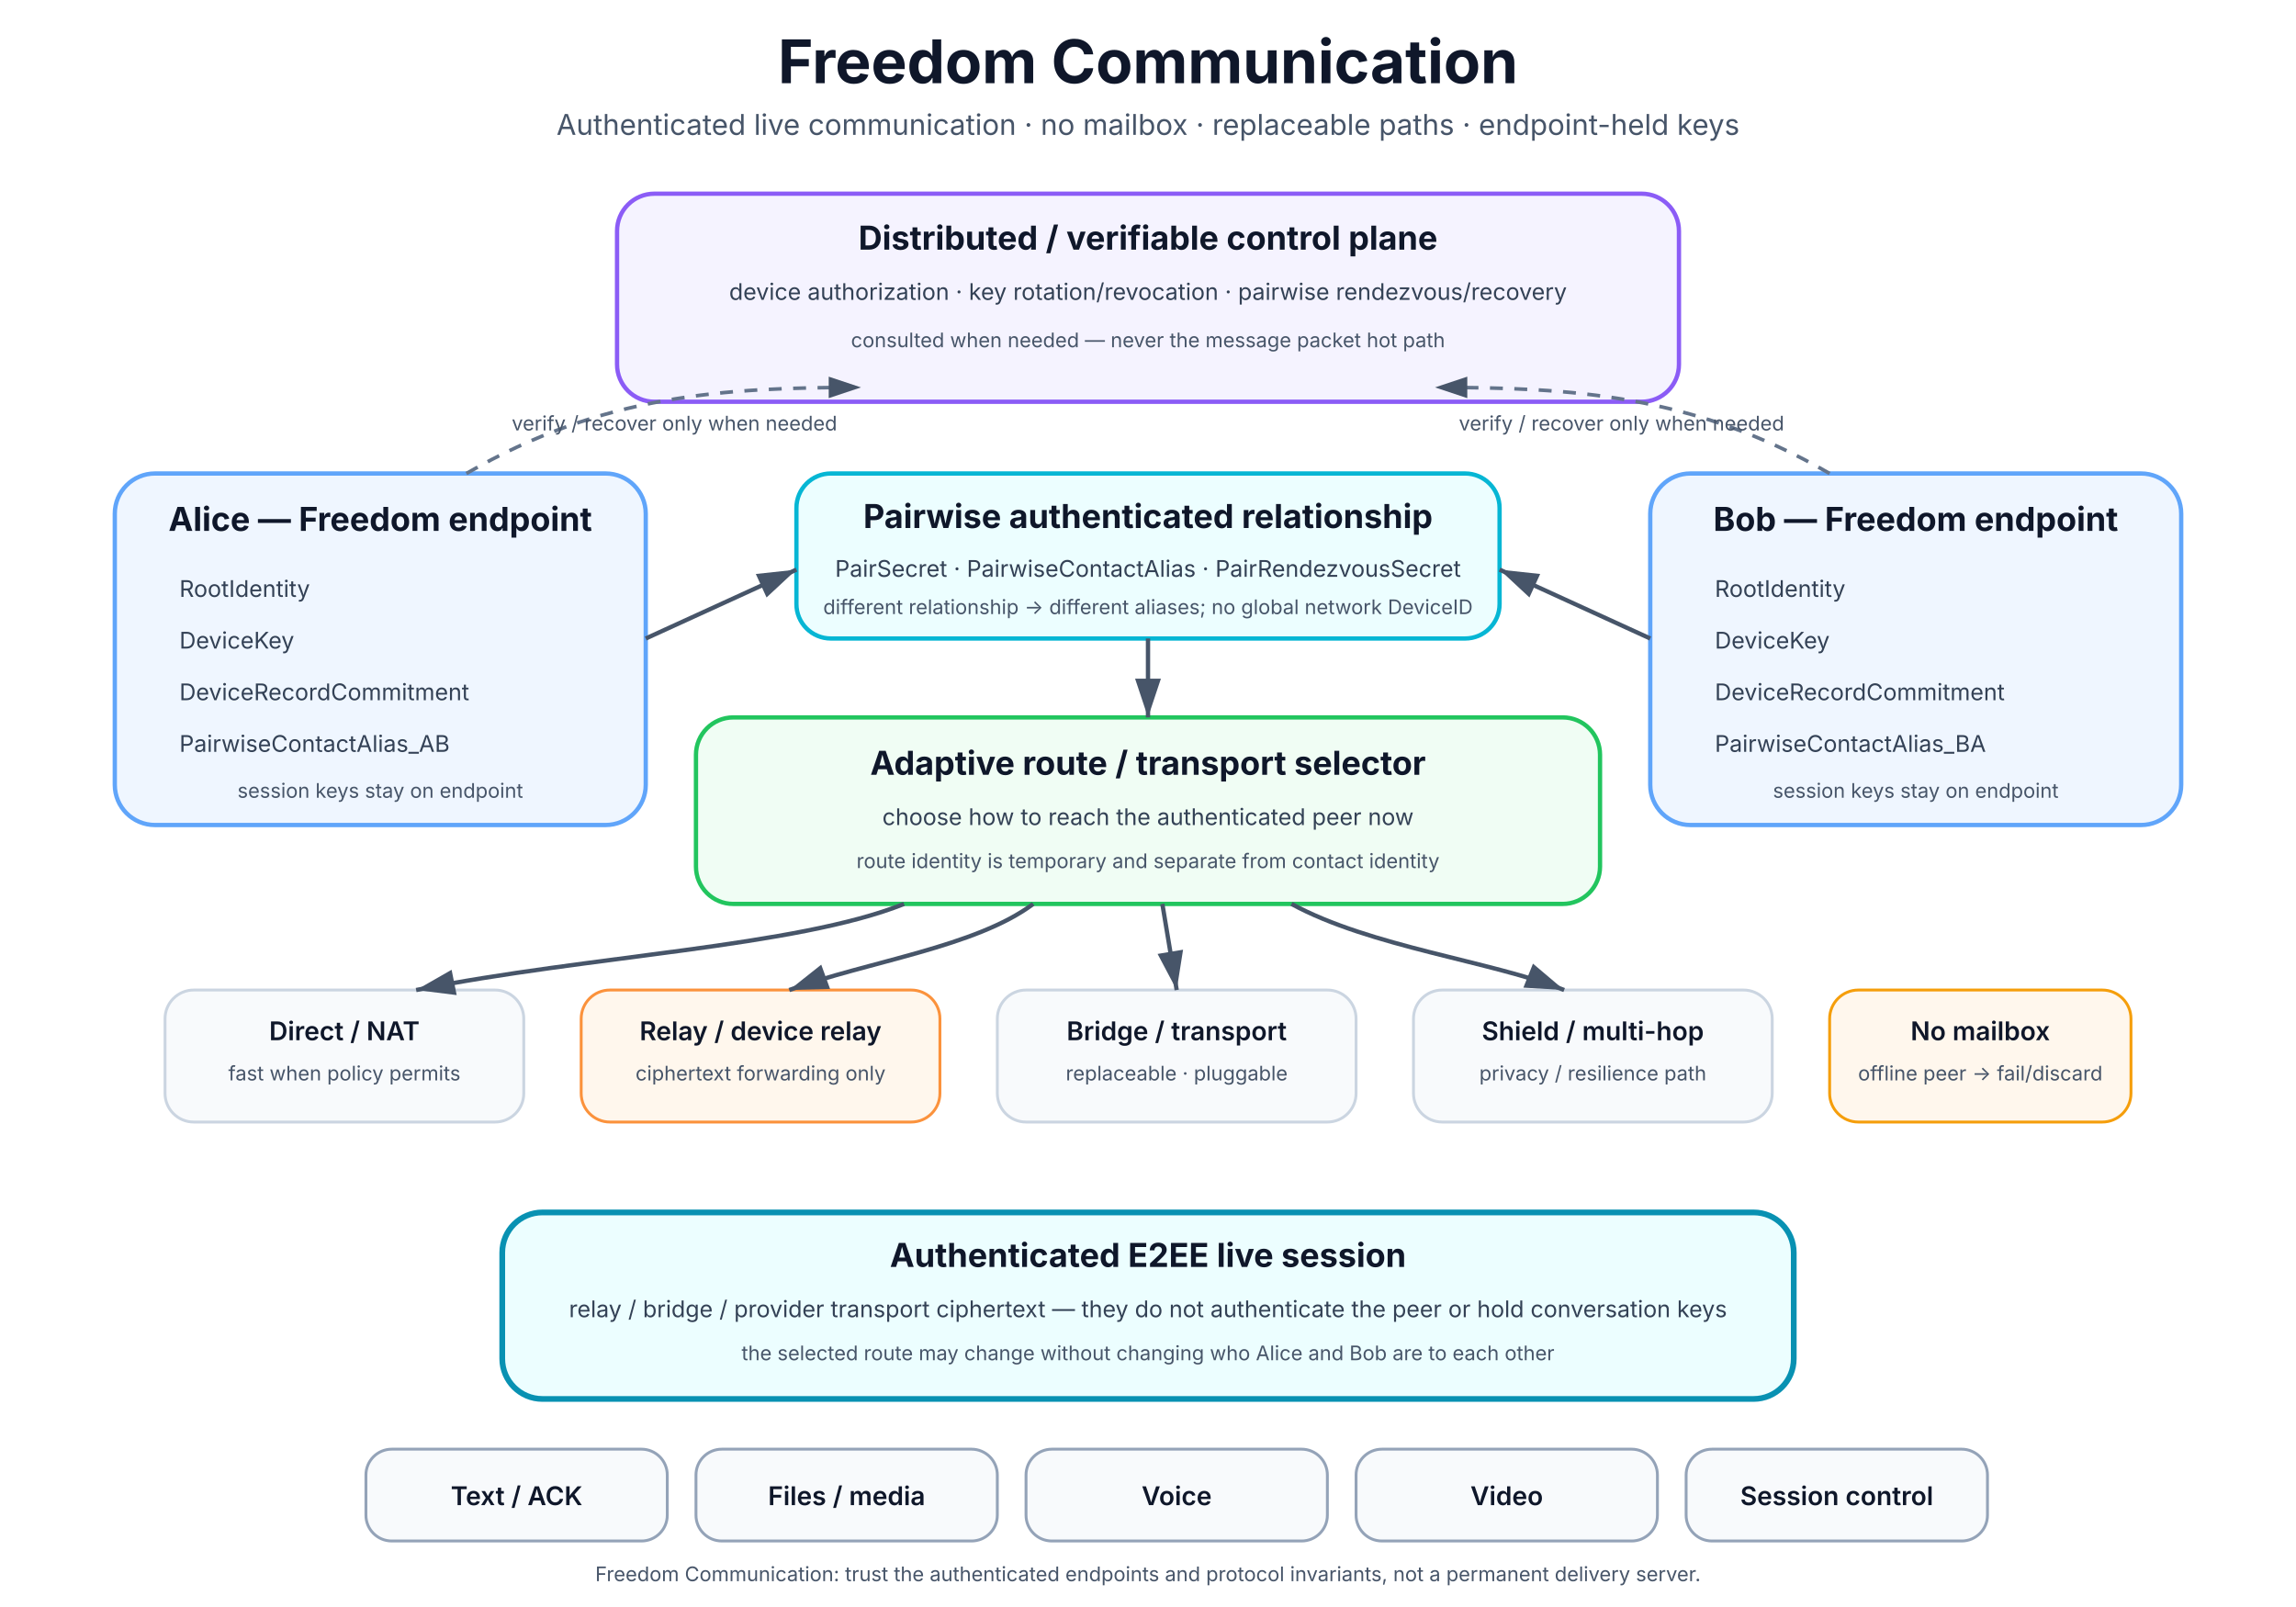
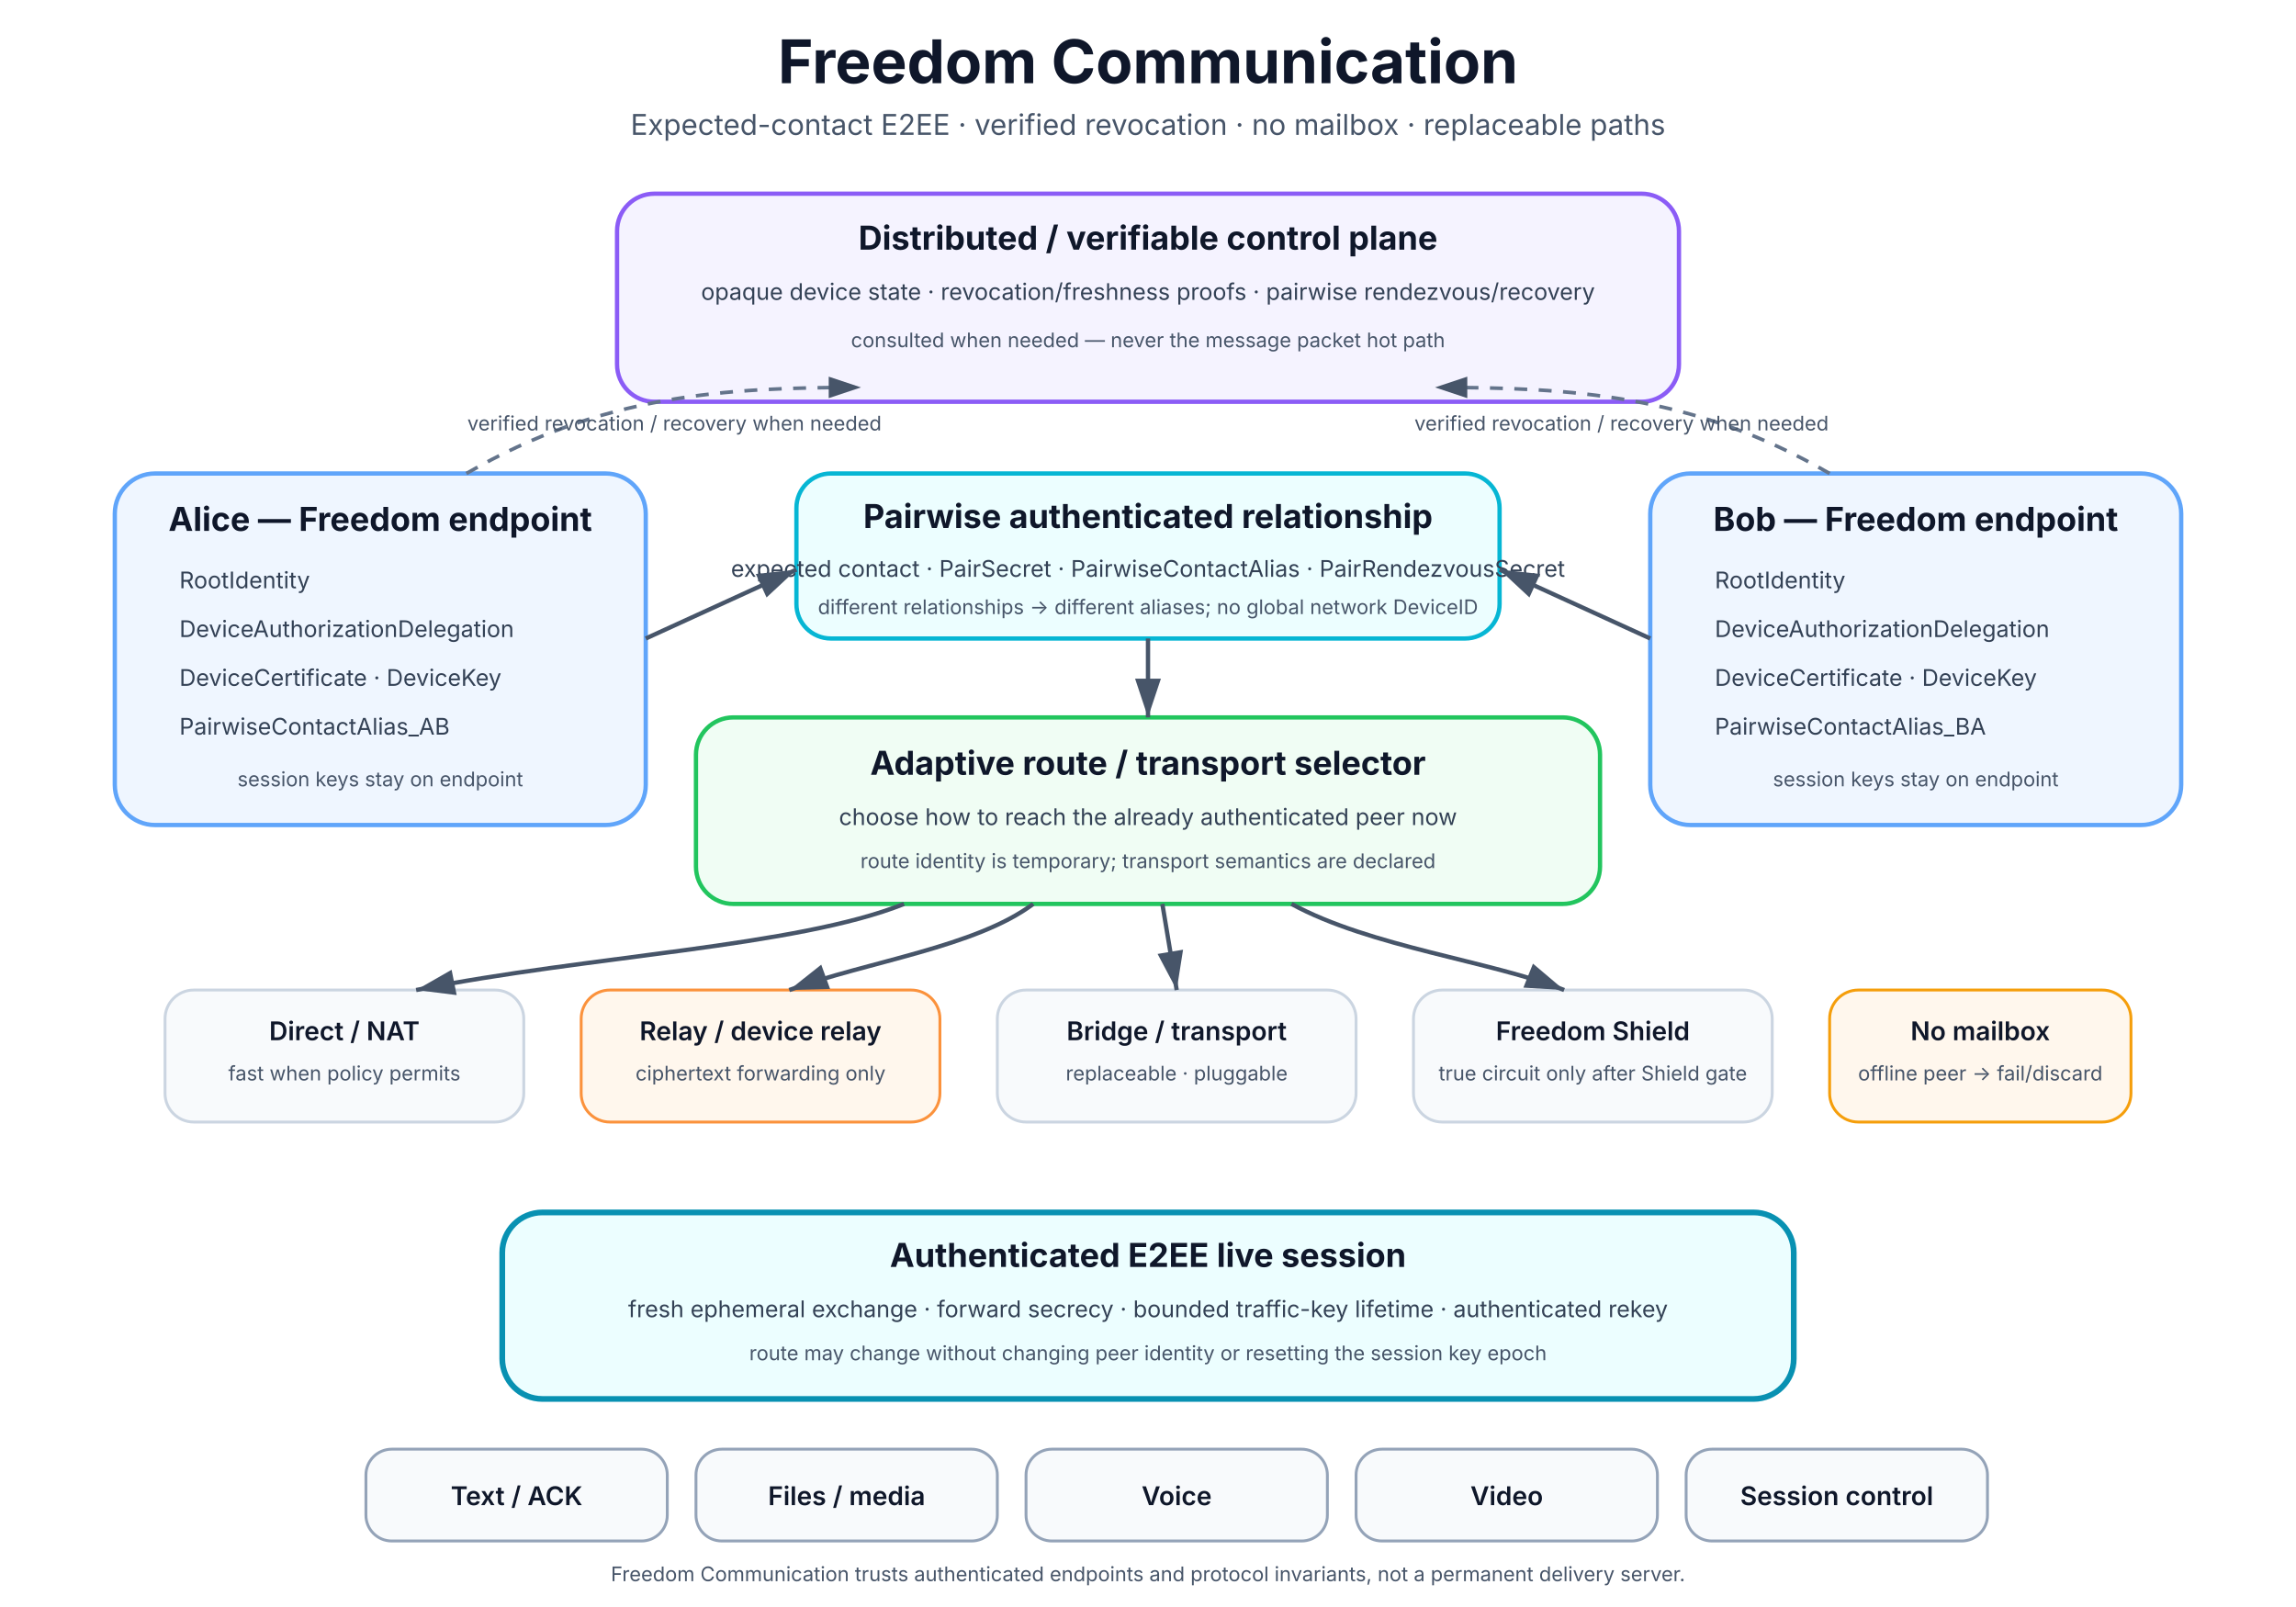
<svg xmlns="http://www.w3.org/2000/svg" width="1600" height="1120" viewBox="0 0 1600 1120" role="img" aria-labelledby="title desc">
  <defs>
    <marker id="arrow" markerWidth="10" markerHeight="10" refX="9" refY="3" orient="auto" markerUnits="strokeWidth">
      <path d="M0,0 L0,6 L9,3 z" fill="#475569" />
    </marker>
-     <style>
-       .bg{fill:#fff}.title{font:700 42px -apple-system,BlinkMacSystemFont,"Segoe UI",sans-serif;fill:#0f172a}.subtitle{font:400 20px -apple-system,BlinkMacSystemFont,"Segoe UI",sans-serif;fill:#475569}.section{font:700 23px -apple-system,BlinkMacSystemFont,"Segoe UI",sans-serif;fill:#0f172a}.label{font:600 18px -apple-system,BlinkMacSystemFont,"Segoe UI",sans-serif;fill:#0f172a}.small{font:400 16px -apple-system,BlinkMacSystemFont,"Segoe UI",sans-serif;fill:#334155}.tiny{font:400 14px -apple-system,BlinkMacSystemFont,"Segoe UI",sans-serif;fill:#475569}.endpoint{fill:#eff6ff;stroke:#60a5fa;stroke-width:3}.control{fill:#f5f3ff;stroke:#8b5cf6;stroke-width:3}.pair{fill:#ecfeff;stroke:#06b6d4;stroke-width:3}.route{fill:#f0fdf4;stroke:#22c55e;stroke-width:3}.pathbox{fill:#f8fafc;stroke:#cbd5e1;stroke-width:2}.relay{fill:#fff7ed;stroke:#fb923c;stroke-width:2}.session{fill:#ecfeff;stroke:#0891b2;stroke-width:4}.payload{fill:#f8fafc;stroke:#94a3b8;stroke-width:2}.warn{fill:#fff7ed;stroke:#f59e0b;stroke-width:2}.line{stroke:#475569;stroke-width:3;fill:none;marker-end:url(#arrow)}.dash{stroke:#64748b;stroke-width:2.5;stroke-dasharray:9 8;fill:none;marker-end:url(#arrow)}
-     </style>
+     <style>.bg{fill:#fff}.title{font:700 42px -apple-system,BlinkMacSystemFont,"Segoe UI",sans-serif;fill:#0f172a}.subtitle{font:400 20px -apple-system,BlinkMacSystemFont,"Segoe UI",sans-serif;fill:#475569}.section{font:700 23px -apple-system,BlinkMacSystemFont,"Segoe UI",sans-serif;fill:#0f172a}.label{font:600 18px -apple-system,BlinkMacSystemFont,"Segoe UI",sans-serif;fill:#0f172a}.small{font:400 16px -apple-system,BlinkMacSystemFont,"Segoe UI",sans-serif;fill:#334155}.tiny{font:400 14px -apple-system,BlinkMacSystemFont,"Segoe UI",sans-serif;fill:#475569}.endpoint{fill:#eff6ff;stroke:#60a5fa;stroke-width:3}.control{fill:#f5f3ff;stroke:#8b5cf6;stroke-width:3}.pair{fill:#ecfeff;stroke:#06b6d4;stroke-width:3}.route{fill:#f0fdf4;stroke:#22c55e;stroke-width:3}.pathbox{fill:#f8fafc;stroke:#cbd5e1;stroke-width:2}.relay{fill:#fff7ed;stroke:#fb923c;stroke-width:2}.session{fill:#ecfeff;stroke:#0891b2;stroke-width:4}.payload{fill:#f8fafc;stroke:#94a3b8;stroke-width:2}.warn{fill:#fff7ed;stroke:#f59e0b;stroke-width:2}.line{stroke:#475569;stroke-width:3;fill:none;marker-end:url(#arrow)}.dash{stroke:#64748b;stroke-width:2.5;stroke-dasharray:9 8;fill:none;marker-end:url(#arrow)}</style>
  </defs>
  <rect class="bg" width="1600" height="1120" />
  <text class="title" x="800" y="58" text-anchor="middle">Freedom Communication</text>
-   <text class="subtitle" x="800" y="94" text-anchor="middle">Authenticated live communication · no mailbox · replaceable paths · endpoint-held keys</text>
+   <text class="subtitle" x="800" y="94" text-anchor="middle">Expected-contact E2EE · verified revocation · no mailbox · replaceable paths</text>
  <rect class="control" x="430" y="135" width="740" height="145" rx="26" />
  <text class="section" x="800" y="174" text-anchor="middle">Distributed / verifiable control plane</text>
-   <text class="small" x="800" y="209" text-anchor="middle">device authorization · key rotation/revocation · pairwise rendezvous/recovery</text>
+   <text class="small" x="800" y="209" text-anchor="middle">opaque device state · revocation/freshness proofs · pairwise rendezvous/recovery</text>
  <text class="tiny" x="800" y="242" text-anchor="middle">consulted when needed — never the message packet hot path</text>
  <rect class="endpoint" x="80" y="330" width="370" height="245" rx="28" />
  <text class="section" x="265" y="370" text-anchor="middle">Alice — Freedom endpoint</text>
-   <text class="small" x="125" y="416">RootIdentity</text>
-   <text class="small" x="125" y="452">DeviceKey</text>
-   <text class="small" x="125" y="488">DeviceRecordCommitment</text>
-   <text class="small" x="125" y="524">PairwiseContactAlias_AB</text>
-   <text class="tiny" x="265" y="556" text-anchor="middle">session keys stay on endpoint</text>
+   <text class="small" x="125" y="410">RootIdentity</text>
+   <text class="small" x="125" y="444">DeviceAuthorizationDelegation</text>
+   <text class="small" x="125" y="478">DeviceCertificate · DeviceKey</text>
+   <text class="small" x="125" y="512">PairwiseContactAlias_AB</text>
+   <text class="tiny" x="265" y="548" text-anchor="middle">session keys stay on endpoint</text>
  <rect class="endpoint" x="1150" y="330" width="370" height="245" rx="28" />
  <text class="section" x="1335" y="370" text-anchor="middle">Bob — Freedom endpoint</text>
-   <text class="small" x="1195" y="416">RootIdentity</text>
-   <text class="small" x="1195" y="452">DeviceKey</text>
-   <text class="small" x="1195" y="488">DeviceRecordCommitment</text>
-   <text class="small" x="1195" y="524">PairwiseContactAlias_BA</text>
-   <text class="tiny" x="1335" y="556" text-anchor="middle">session keys stay on endpoint</text>
+   <text class="small" x="1195" y="410">RootIdentity</text>
+   <text class="small" x="1195" y="444">DeviceAuthorizationDelegation</text>
+   <text class="small" x="1195" y="478">DeviceCertificate · DeviceKey</text>
+   <text class="small" x="1195" y="512">PairwiseContactAlias_BA</text>
+   <text class="tiny" x="1335" y="548" text-anchor="middle">session keys stay on endpoint</text>
  <path class="dash" d="M325 330 C420 275 505 270 600 270" />
  <path class="dash" d="M1275 330 C1180 275 1095 270 1000 270" />
-   <text class="tiny" x="470" y="300" text-anchor="middle">verify / recover only when needed</text>
-   <text class="tiny" x="1130" y="300" text-anchor="middle">verify / recover only when needed</text>
+   <text class="tiny" x="470" y="300" text-anchor="middle">verified revocation / recovery when needed</text>
+   <text class="tiny" x="1130" y="300" text-anchor="middle">verified revocation / recovery when needed</text>
  <rect class="pair" x="555" y="330" width="490" height="115" rx="24" />
  <text class="section" x="800" y="368" text-anchor="middle">Pairwise authenticated relationship</text>
-   <text class="small" x="800" y="402" text-anchor="middle">PairSecret · PairwiseContactAlias · PairRendezvousSecret</text>
-   <text class="tiny" x="800" y="428" text-anchor="middle">different relationship → different aliases; no global network DeviceID</text>
+   <text class="small" x="800" y="402" text-anchor="middle">expected contact · PairSecret · PairwiseContactAlias · PairRendezvousSecret</text>
+   <text class="tiny" x="800" y="428" text-anchor="middle">different relationships → different aliases; no global network DeviceID</text>
  <path class="line" d="M450 445 L555 397" />
  <path class="line" d="M1150 445 L1045 397" />
  <rect class="route" x="485" y="500" width="630" height="130" rx="26" />
  <text class="section" x="800" y="540" text-anchor="middle">Adaptive route / transport selector</text>
-   <text class="small" x="800" y="575" text-anchor="middle">choose how to reach the authenticated peer now</text>
-   <text class="tiny" x="800" y="605" text-anchor="middle">route identity is temporary and separate from contact identity</text>
+   <text class="small" x="800" y="575" text-anchor="middle">choose how to reach the already authenticated peer now</text>
+   <text class="tiny" x="800" y="605" text-anchor="middle">route identity is temporary; transport semantics are declared</text>
  <path class="line" d="M800 445 L800 500" />
  <rect class="pathbox" x="115" y="690" width="250" height="92" rx="20" />
  <text class="label" x="240" y="725" text-anchor="middle">Direct / NAT</text>
  <text class="tiny" x="240" y="753" text-anchor="middle">fast when policy permits</text>
  <rect class="relay" x="405" y="690" width="250" height="92" rx="20" />
  <text class="label" x="530" y="725" text-anchor="middle">Relay / device relay</text>
  <text class="tiny" x="530" y="753" text-anchor="middle">ciphertext forwarding only</text>
  <rect class="pathbox" x="695" y="690" width="250" height="92" rx="20" />
  <text class="label" x="820" y="725" text-anchor="middle">Bridge / transport</text>
  <text class="tiny" x="820" y="753" text-anchor="middle">replaceable · pluggable</text>
  <rect class="pathbox" x="985" y="690" width="250" height="92" rx="20" />
-   <text class="label" x="1110" y="725" text-anchor="middle">Shield / multi-hop</text>
-   <text class="tiny" x="1110" y="753" text-anchor="middle">privacy / resilience path</text>
+   <text class="label" x="1110" y="725" text-anchor="middle">Freedom Shield</text>
+   <text class="tiny" x="1110" y="753" text-anchor="middle">true circuit only after Shield gate</text>
  <rect class="warn" x="1275" y="690" width="210" height="92" rx="20" />
  <text class="label" x="1380" y="725" text-anchor="middle">No mailbox</text>
  <text class="tiny" x="1380" y="753" text-anchor="middle">offline peer → fail/discard</text>
  <path class="line" d="M630 630 C555 660 410 666 290 690" />
  <path class="line" d="M720 630 C680 660 605 670 550 690" />
  <path class="line" d="M810 630 L820 690" />
  <path class="line" d="M900 630 C955 660 1040 670 1090 690" />
  <rect class="session" x="350" y="845" width="900" height="130" rx="28" />
  <text class="section" x="800" y="883" text-anchor="middle">Authenticated E2EE live session</text>
-   <text class="small" x="800" y="918" text-anchor="middle">relay / bridge / provider transport ciphertext — they do not authenticate the peer or hold conversation keys</text>
-   <text class="tiny" x="800" y="948" text-anchor="middle">the selected route may change without changing who Alice and Bob are to each other</text>
+   <text class="small" x="800" y="918" text-anchor="middle">fresh ephemeral exchange · forward secrecy · bounded traffic-key lifetime · authenticated rekey</text>
+   <text class="tiny" x="800" y="948" text-anchor="middle">route may change without changing peer identity or resetting the session key epoch</text>
  <rect class="payload" x="255" y="1010" width="210" height="64" rx="18" />
  <text class="label" x="360" y="1049" text-anchor="middle">Text / ACK</text>
  <rect class="payload" x="485" y="1010" width="210" height="64" rx="18" />
  <text class="label" x="590" y="1049" text-anchor="middle">Files / media</text>
  <rect class="payload" x="715" y="1010" width="210" height="64" rx="18" />
  <text class="label" x="820" y="1049" text-anchor="middle">Voice</text>
  <rect class="payload" x="945" y="1010" width="210" height="64" rx="18" />
  <text class="label" x="1050" y="1049" text-anchor="middle">Video</text>
  <rect class="payload" x="1175" y="1010" width="210" height="64" rx="18" />
  <text class="label" x="1280" y="1049" text-anchor="middle">Session control</text>
-   <text class="tiny" x="800" y="1102" text-anchor="middle">Freedom Communication: trust the authenticated endpoints and protocol invariants, not a permanent delivery server.</text>
+   <text class="tiny" x="800" y="1102" text-anchor="middle">Freedom Communication trusts authenticated endpoints and protocol invariants, not a permanent delivery server.</text>
</svg>
